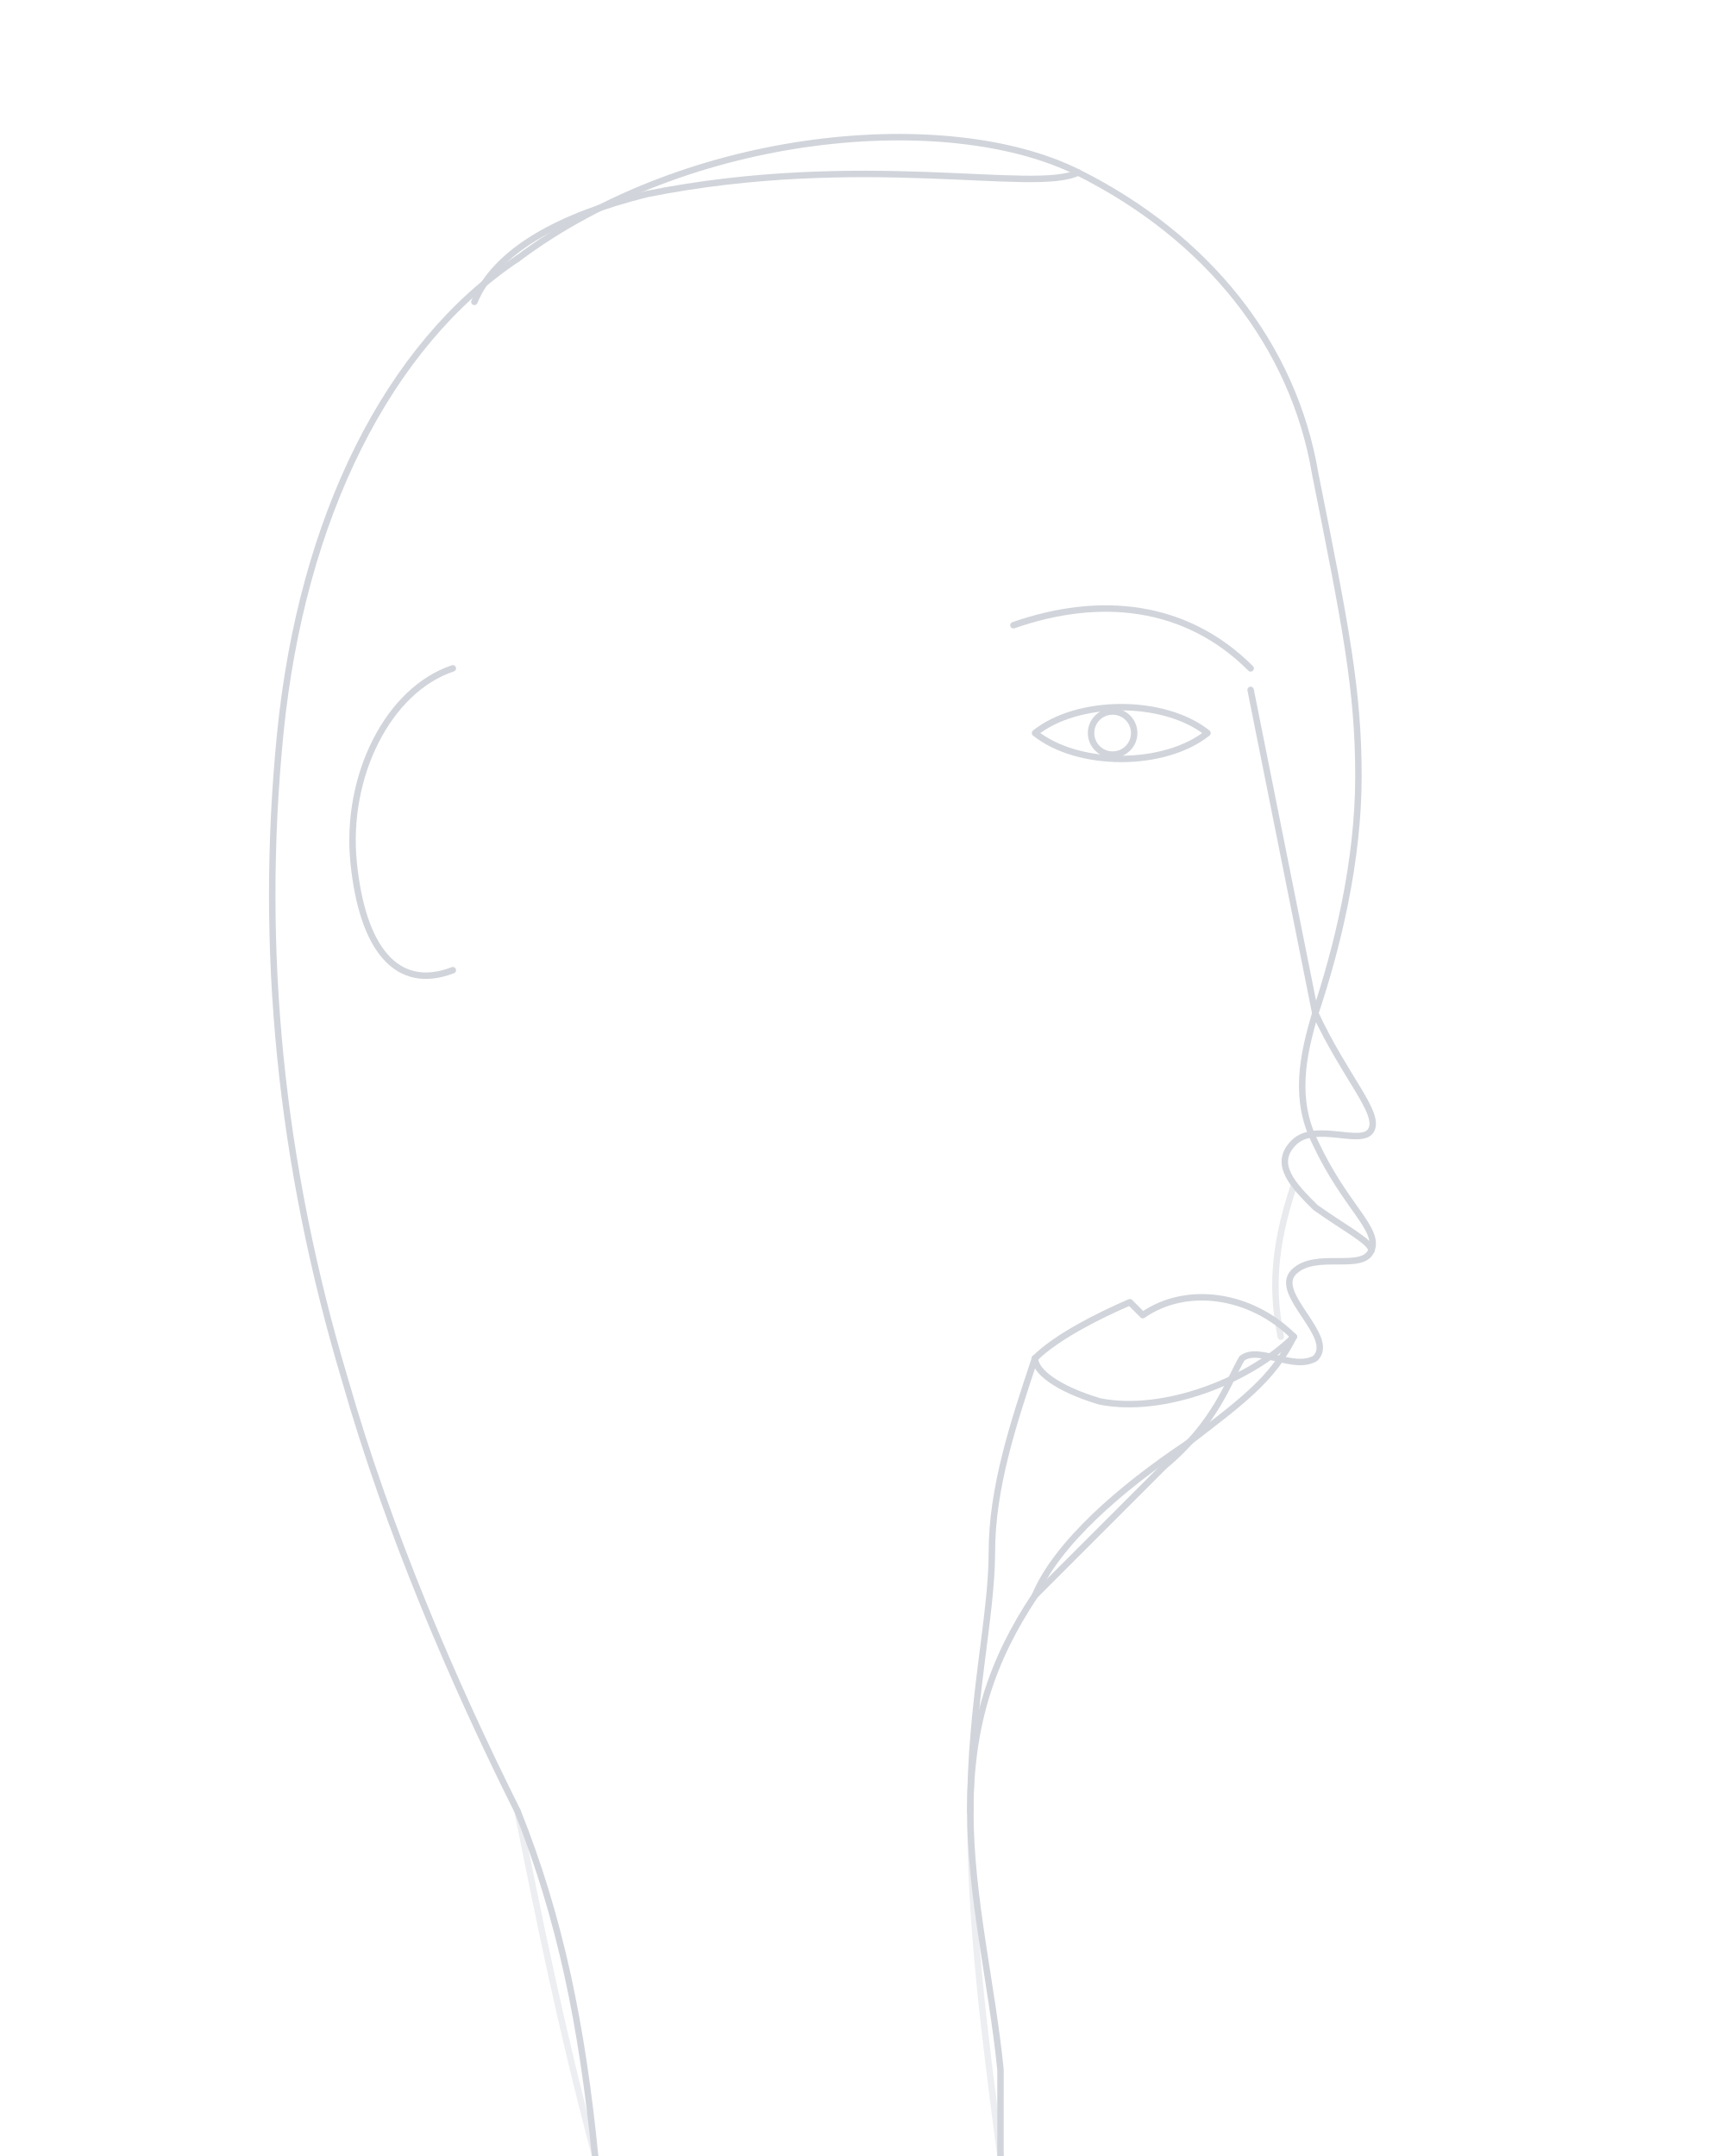
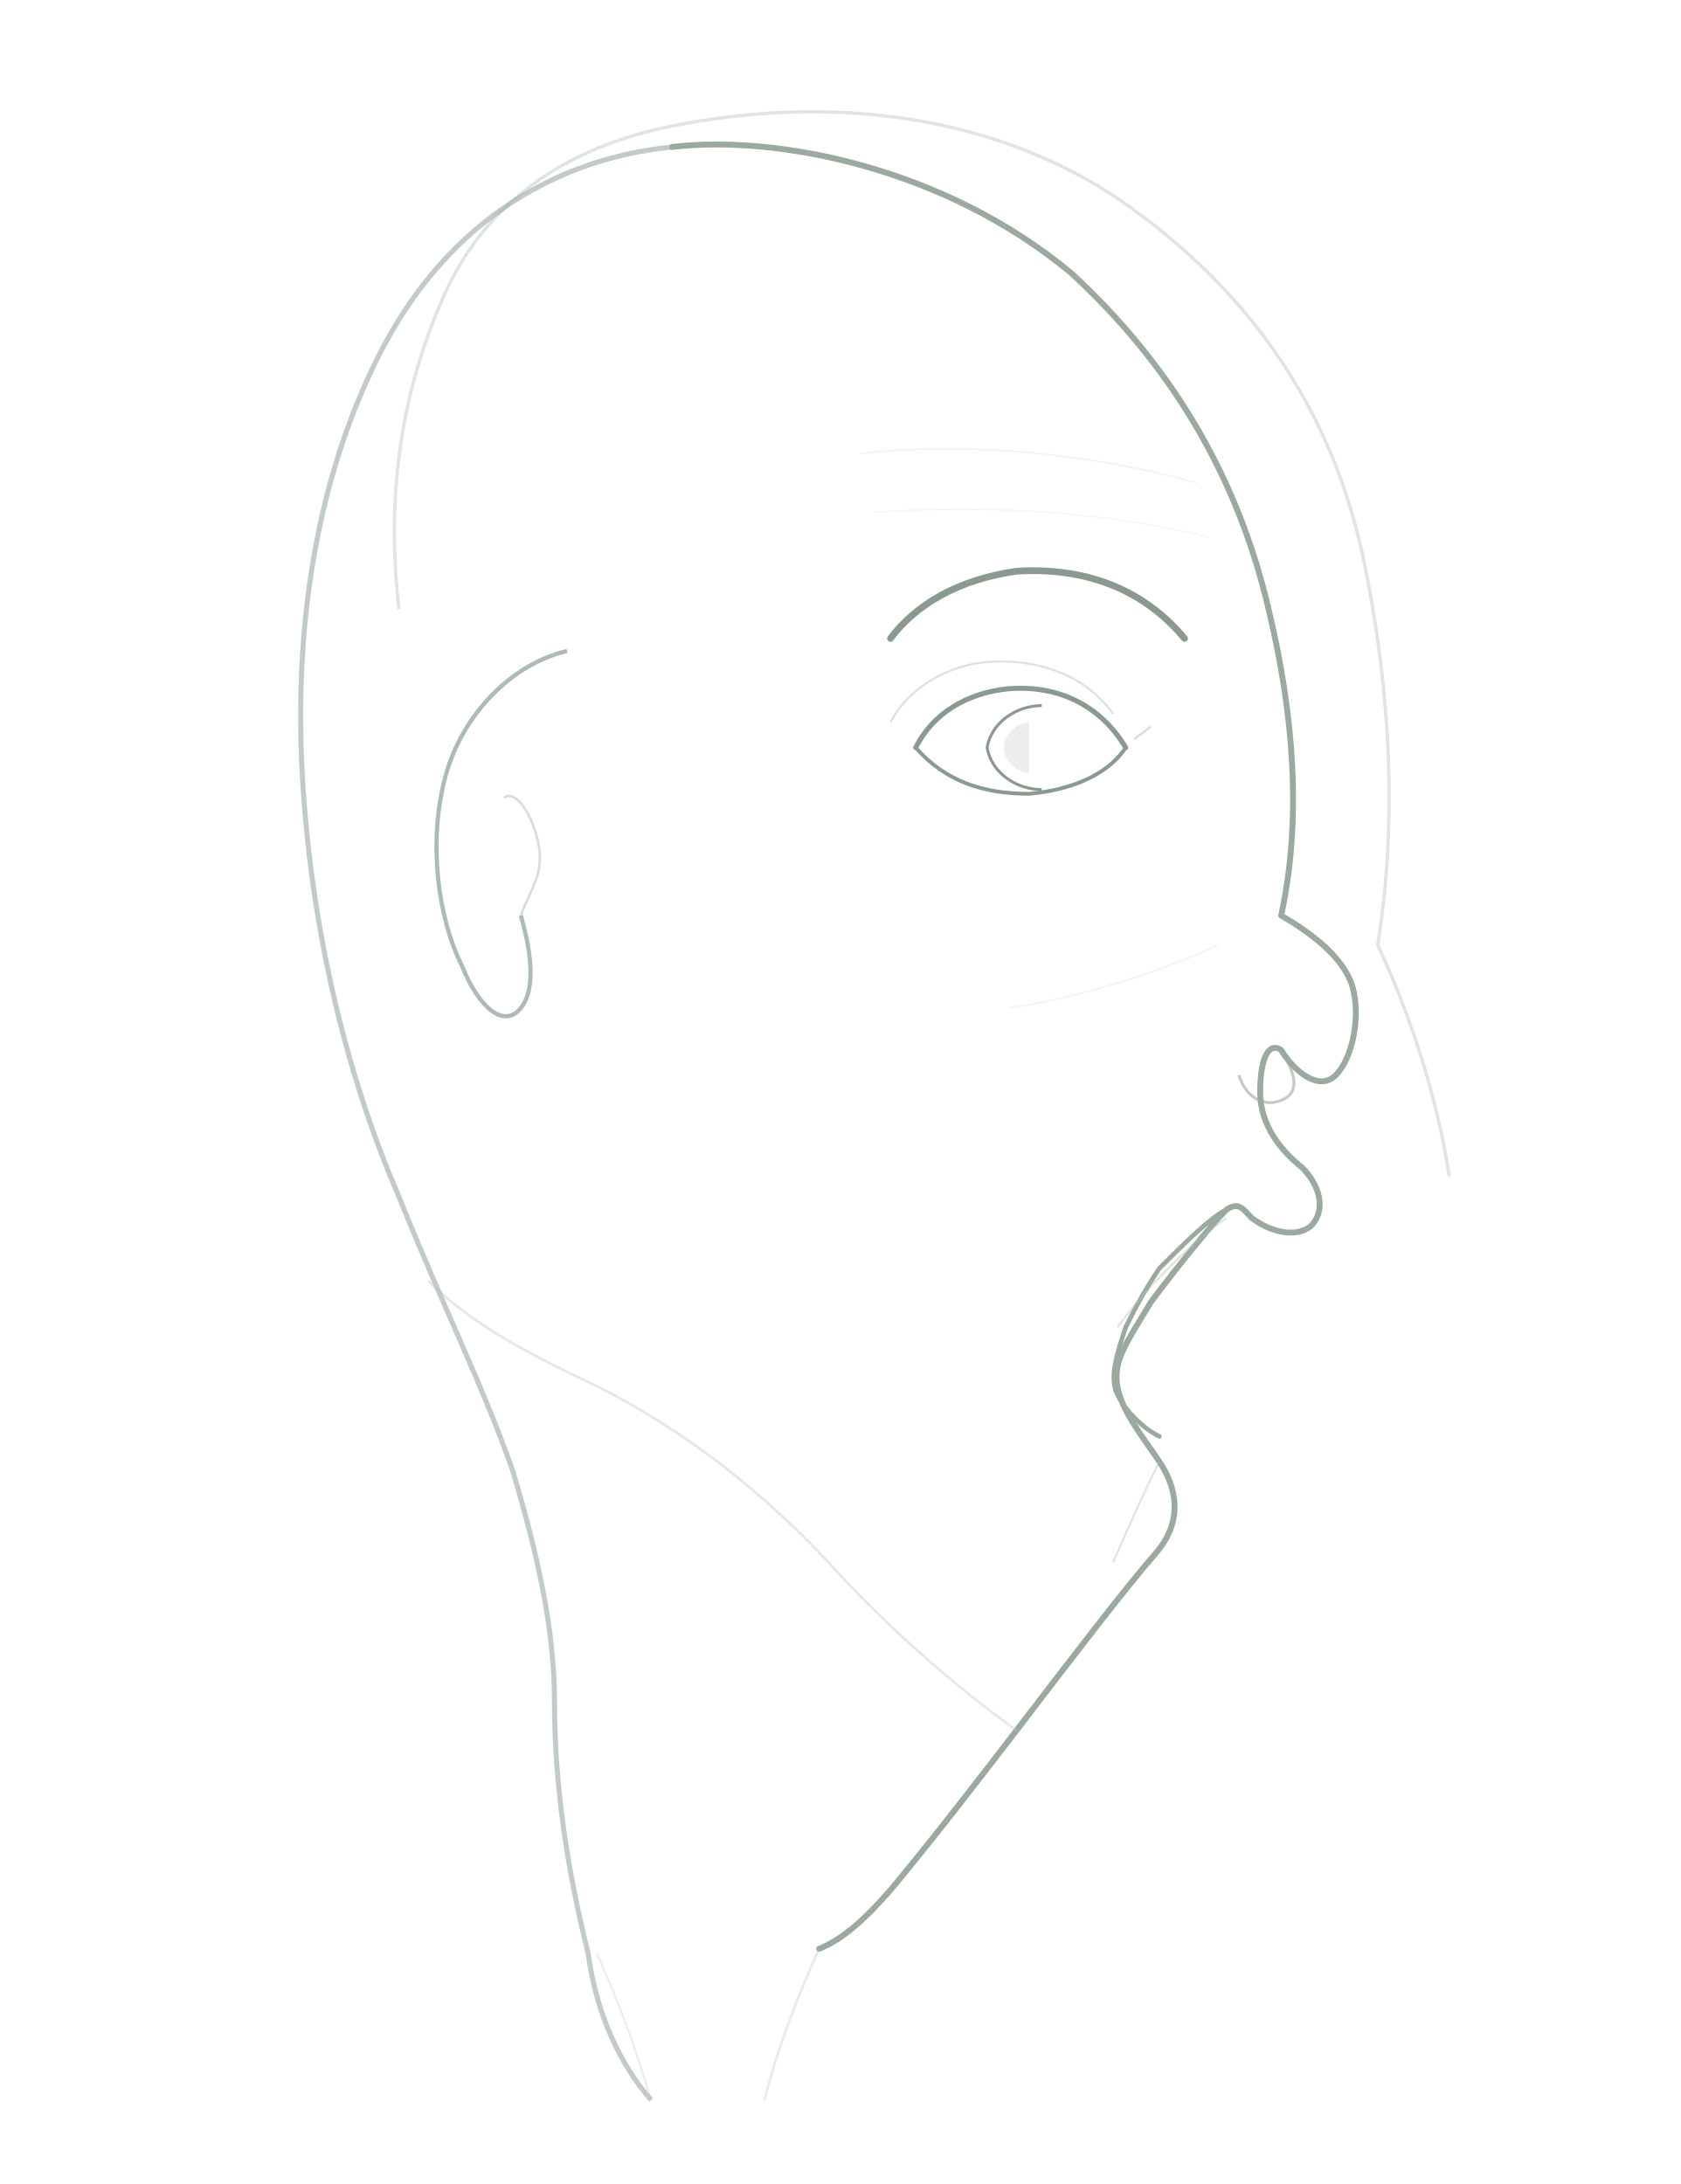
- <svg xmlns="http://www.w3.org/2000/svg" viewBox="0 0 400 500" fill="none" stroke="#d1d5db" stroke-width="1.5" stroke-linecap="round" stroke-linejoin="round">
-   <path d="M120 60 C160 30, 220 25, 250 40 C280 55, 300 80, 305 110 C312 145, 315 160, 315 180 C315 200, 310 220, 305 235 C302 245, 300 255, 305 265 C312 280, 320 285, 318 290 C316 295, 305 290, 300 295 C295 300, 310 310, 305 315 C300 318, 292 312, 288 315 C285 320, 282 330, 270 340 C255 355, 245 365, 240 370 C230 385, 225 400, 225 420 C225 440, 230 460, 232 480 L232 500" />
-   <path d="M120 60 C90 80, 70 120, 65 170 C60 220, 65 270, 80 320 C90 355, 105 390, 120 420 C130 445, 135 470, 138 500" />
-   <path d="M105 155 C90 160, 80 180, 82 200 C84 220, 92 230, 105 225" />
-   <path d="M250 40 C240 45, 200 35, 150 45 C130 50, 115 58, 110 70" />
-   <path d="M290 155 C275 140, 255 138, 235 145" />
-   <path d="M280 170 C270 162, 250 162, 240 170 C250 178, 270 178, 280 170 Z" />
-   <circle cx="258" cy="170" r="5" />
-   <path d="M290 160 L305 235" />
-   <path d="M305 235 C312 250, 320 258, 318 262 C316 266, 305 260, 300 265 C295 270, 300 275, 305 280 C312 285, 318 288, 318 290" />
-   <path d="M300 310 C290 300, 275 298, 265 305 L262 302 C255 305, 245 310, 240 315" />
-   <path d="M300 310 C290 320, 270 328, 255 325 C245 322, 240 318, 240 315" />
-   <path d="M240 315 C235 330, 230 345, 230 360 C230 375, 225 395, 225 420" />
-   <path d="M300 310 C295 320, 288 325, 275 335 C260 345, 245 358, 240 370" />
-   <path d="M300 275 C295 290, 295 300, 297 310" opacity="0.5" />
-   <path d="M120 420 C125 445, 130 470, 138 500" opacity="0.4" />
-   <path d="M225 420 C225 445, 228 470, 232 500" opacity="0.4" />
+ <svg xmlns="http://www.w3.org/2000/svg" viewBox="0 0 400 520" fill="none">
+   <path d="M160 30     C200 22, 240 28, 270 50     C300 72, 318 100, 325 135     C332 170, 332 200, 328 225     C335 240, 342 260, 345 280" stroke="#b0c0b5" stroke-width="0.8" opacity="0.4" />
+   <path d="M160 30     C135 35, 115 48, 105 72     C95 95, 92 120, 95 145" stroke="#b0c0b5" stroke-width="0.8" opacity="0.4" />
+   <path d="M160 35     C185 32, 225 40, 255 65     C280 88, 295 115, 302 145     C308 170, 310 195, 305 218     C312 222, 320 228, 322 235     C324 242, 322 252, 318 256     C314 260, 308 255, 305 250     C302 248, 300 252, 300 260     C300 268, 305 274, 310 278     C314 282, 316 288, 312 292     C308 295, 302 293, 298 290     C296 288, 295 286, 292 288     C288 292, 280 302, 274 310     C268 320, 265 324, 266 330     C267 336, 272 342, 276 348     C280 354, 282 362, 275 370     C268 378, 255 395, 242 412     C232 425, 222 438, 212 450     C205 458, 200 462, 195 464" stroke="#9aaa9e" stroke-width="1.4" stroke-linecap="round" stroke-linejoin="round" />
+   <path d="M160 35     C130 38, 105 55, 90 85     C75 115, 70 150, 72 185     C74 220, 82 255, 95 285     C105 310, 115 330, 122 350     C128 370, 132 388, 132 405     C132 425, 135 445, 140 465     C142 480, 148 492, 155 500" stroke="#9aaa9e" stroke-width="1.2" opacity="0.6" />
+   <path d="M282 152     C272 140, 258 135, 242 136     C228 138, 218 144, 212 152" stroke="#8a9a8e" stroke-width="1.6" stroke-linecap="round" />
+   <path d="M268 178     C262 168, 252 163, 240 164     C230 165, 222 170, 218 178" stroke="#8a9a8e" stroke-width="1.2" stroke-linecap="round" />
+   <path d="M268 178     C264 184, 256 188, 245 189     C234 189, 225 186, 218 178" stroke="#8a9a8e" stroke-width="0.9" stroke-linecap="round" />
+   <path d="M248 168 C242 168, 236 172, 235 178 C236 184, 242 188, 248 188" stroke="#8a9a8e" stroke-width="0.7" />
+   <path d="M245 172 C242 172, 239 175, 239 178 C239 181, 242 184, 245 184" fill="#9aaa9e" opacity="0.2" />
+   <path d="M265 170 C258 160, 245 156, 232 158 C222 160, 215 166, 212 172" stroke="#b0c0b5" stroke-width="0.5" opacity="0.45" />
+   <path d="M270 176 L274 173" stroke="#9aaa9e" stroke-width="0.5" opacity="0.4" />
+   <path d="M305 250 C308 255, 310 260, 305 262 C300 264, 296 260, 295 256" stroke="#9aaa9e" stroke-width="0.7" opacity="0.6" />
+   <path d="M292 288     C288 290, 282 296, 276 302     C272 308, 270 312, 268 316" stroke="#9aaa9e" stroke-width="1.1" stroke-linecap="round" />
+   <path d="M268 316     C266 322, 264 328, 266 332     C268 336, 272 340, 276 342" stroke="#9aaa9e" stroke-width="1.1" stroke-linecap="round" />
+   <path d="M292 290 C285 295, 275 304, 266 316" stroke="#b0c0b5" stroke-width="0.5" opacity="0.4" />
+   <path d="M276 348 C272 356, 268 365, 265 372" stroke="#b0c0b5" stroke-width="0.5" opacity="0.4" />
+   <path d="M135 155     C122 158, 110 170, 106 185     C102 200, 104 218, 110 230     C114 240, 120 245, 124 240     C128 235, 126 225, 124 218" stroke="#9aaa9e" stroke-width="1" opacity="0.8" />
+   <path d="M124 218 C126 212, 130 208, 128 200 C126 192, 122 188, 120 190" stroke="#b0c0b5" stroke-width="0.6" opacity="0.5" />
+   <path d="M242 412 C228 402, 212 388, 200 375     C182 355, 162 340, 142 330     C125 322, 112 315, 102 305" stroke="#b0c0b5" stroke-width="0.6" opacity="0.35" />
+   <path d="M195 464 C190 475, 185 488, 182 500" stroke="#b0c0b5" stroke-width="0.6" opacity="0.3" />
+   <path d="M155 500 C152 490, 148 478, 142 465" stroke="#b0c0b5" stroke-width="0.5" opacity="0.25" />
+   <path d="M285 115 C260 108, 230 105, 205 108" stroke="#c0ccb5" stroke-width="0.4" opacity="0.2" />
+   <path d="M288 128 C265 122, 235 120, 208 122" stroke="#c0ccb5" stroke-width="0.4" opacity="0.15" />
+   <path d="M290 225 C275 232, 255 238, 240 240" stroke="#c0ccb5" stroke-width="0.4" opacity="0.2" />
</svg>
